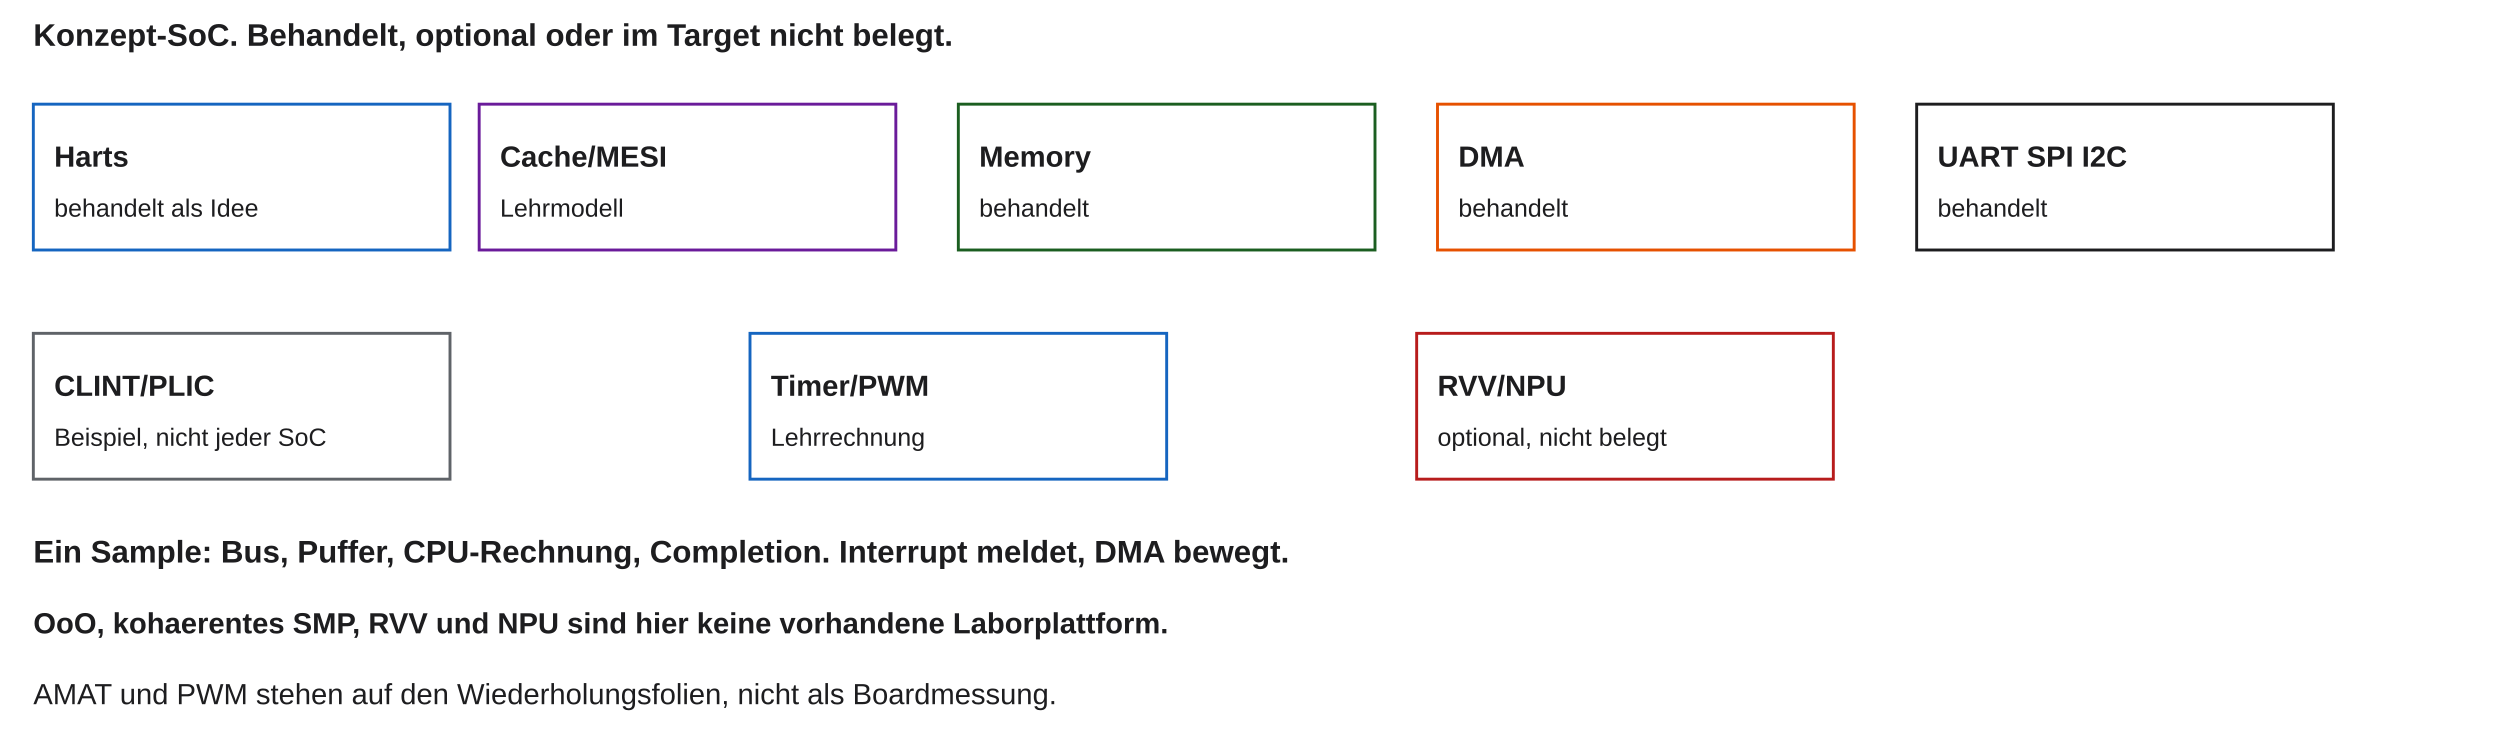
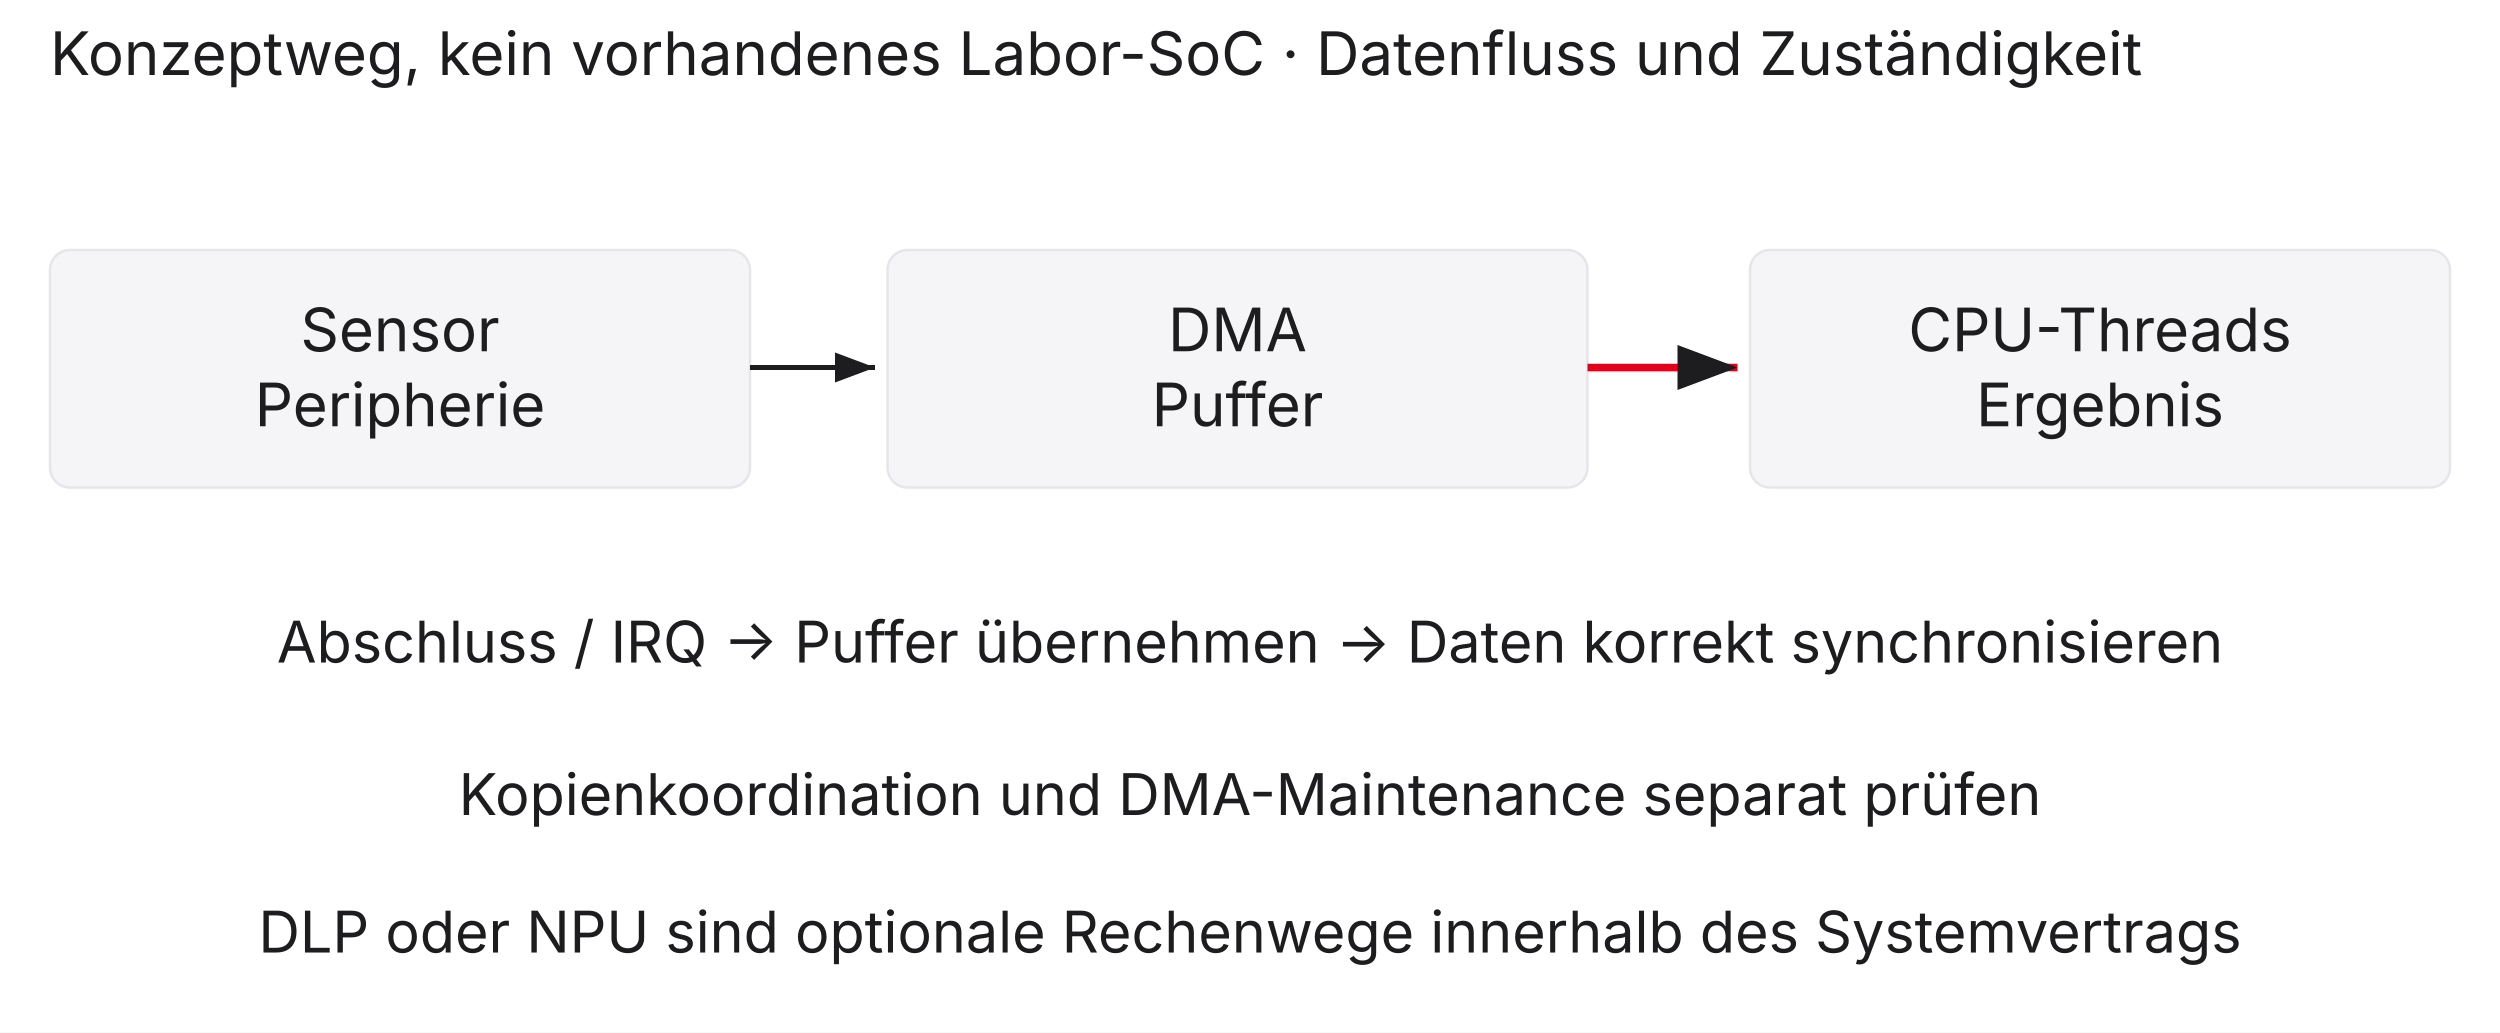
- <svg xmlns="http://www.w3.org/2000/svg" viewBox="0 0 1200 360" width="1200" height="360">
-   <rect width="1200" height="360" fill="#fff" />
-   <style>text{font-family:Arial,Helvetica,sans-serif;fill:#1D1D1F}</style>
-   <text x="16" y="22" font-size="15" font-weight="600" fill="#1D1D1F" text-anchor="start">Konzept-SoC. Behandelt, optional oder im Target nicht belegt.</text>
-   <rect x="16" y="50" width="200" height="70" fill="#fff" stroke="#1565C0" stroke-width="1.4" />
-   <text x="26" y="80" font-size="14" font-weight="600" fill="#1565C0" text-anchor="start">Harts</text>
-   <text x="26" y="104" font-size="12" font-weight="400" fill="#5F6368" text-anchor="start">behandelt als Idee</text>
-   <rect x="230" y="50" width="200" height="70" fill="#fff" stroke="#6A1B9A" stroke-width="1.4" />
-   <text x="240" y="80" font-size="14" font-weight="600" fill="#6A1B9A" text-anchor="start">Cache/MESI</text>
-   <text x="240" y="104" font-size="12" font-weight="400" fill="#5F6368" text-anchor="start">Lehrmodell</text>
-   <rect x="460" y="50" width="200" height="70" fill="#fff" stroke="#1B5E20" stroke-width="1.4" />
-   <text x="470" y="80" font-size="14" font-weight="600" fill="#1B5E20" text-anchor="start">Memory</text>
-   <text x="470" y="104" font-size="12" font-weight="400" fill="#5F6368" text-anchor="start">behandelt</text>
-   <rect x="690" y="50" width="200" height="70" fill="#fff" stroke="#E65100" stroke-width="1.4" />
-   <text x="700" y="80" font-size="14" font-weight="600" fill="#E65100" text-anchor="start">DMA</text>
-   <text x="700" y="104" font-size="12" font-weight="400" fill="#5F6368" text-anchor="start">behandelt</text>
-   <rect x="920" y="50" width="200" height="70" fill="#fff" stroke="#1D1D1F" stroke-width="1.4" />
-   <text x="930" y="80" font-size="14" font-weight="600" fill="#1D1D1F" text-anchor="start">UART SPI I2C</text>
-   <text x="930" y="104" font-size="12" font-weight="400" fill="#5F6368" text-anchor="start">behandelt</text>
-   <rect x="16" y="160" width="200" height="70" fill="#fff" stroke="#5F6368" stroke-width="1.4" />
-   <text x="26" y="190" font-size="14" font-weight="600" fill="#5F6368" text-anchor="start">CLINT/PLIC</text>
-   <text x="26" y="214" font-size="12" font-weight="400" fill="#5F6368" text-anchor="start">Beispiel, nicht jeder SoC</text>
-   <rect x="360" y="160" width="200" height="70" fill="#fff" stroke="#1565C0" stroke-width="1.4" />
-   <text x="370" y="190" font-size="14" font-weight="600" fill="#1565C0" text-anchor="start">Timer/PWM</text>
-   <text x="370" y="214" font-size="12" font-weight="400" fill="#5F6368" text-anchor="start">Lehrrechnung</text>
-   <rect x="680" y="160" width="200" height="70" fill="#fff" stroke="#B71C1C" stroke-width="1.4" />
-   <text x="690" y="190" font-size="14" font-weight="600" fill="#B71C1C" text-anchor="start">RVV/NPU</text>
-   <text x="690" y="214" font-size="12" font-weight="400" fill="#5F6368" text-anchor="start">optional, nicht belegt</text>
-   <text x="16" y="270" font-size="15" font-weight="600" fill="#1D1D1F" text-anchor="start">Ein Sample: Bus, Puffer, CPU-Rechnung, Completion. Interrupt meldet, DMA bewegt.</text>
-   <text x="16" y="304" font-size="14" font-weight="600" fill="#B71C1C" text-anchor="start">OoO, kohaerentes SMP, RVV und NPU sind hier keine vorhandene Laborplattform.</text>
-   <text x="16" y="338" font-size="14" font-weight="400" fill="#5F6368" text-anchor="start">AMAT und PWM stehen auf den Wiederholungsfolien, nicht als Boardmessung.</text>
+ <svg xmlns="http://www.w3.org/2000/svg" width="1000" height="413" viewBox="0 0 1000 413" role="img" aria-labelledby="title">
+   <style>text{font-family:Inter,Arial,Helvetica,sans-serif;font-weight:400}</style>
+   <defs>
+     <marker id="arrow" markerWidth="10" markerHeight="10" refX="8" refY="3" orient="auto" markerUnits="strokeWidth">
+       <path d="M0,0 L8,3 L0,6" fill="#1D1D1F" />
+     </marker>
+   </defs>
+   <rect width="1000" height="413" fill="#FFFFFF" />
+   <text x="20" y="30" font-size="24" fill="#1D1D1F" text-anchor="start">Konzeptweg, kein vorhandenes Labor-SoC · Datenfluss und Zuständigkeit</text>
+   <rect x="20" y="100" width="280" height="95" rx="8" fill="#F5F5F7" stroke="#E5E5EA" />
+   <text x="160.0" y="140.5" font-size="24" fill="#1D1D1F" text-anchor="middle">Sensor</text>
+   <text x="160.0" y="170.5" font-size="24" fill="#1D1D1F" text-anchor="middle">Peripherie</text>
+   <rect x="355" y="100" width="280" height="95" rx="8" fill="#F5F5F7" stroke="#E5E5EA" />
+   <text x="495.0" y="140.5" font-size="24" fill="#1D1D1F" text-anchor="middle">DMA</text>
+   <text x="495.0" y="170.5" font-size="24" fill="#1D1D1F" text-anchor="middle">Puffer</text>
+   <rect x="700" y="100" width="280" height="95" rx="8" fill="#F5F5F7" stroke="#E5E5EA" />
+   <text x="840.0" y="140.5" font-size="24" fill="#1D1D1F" text-anchor="middle">CPU-Threads</text>
+   <text x="840.0" y="170.5" font-size="24" fill="#1D1D1F" text-anchor="middle">Ergebnis</text>
+   <line x1="300" y1="147" x2="350" y2="147" stroke="#1D1D1F" stroke-width="2" marker-end="url(#arrow)" />
+   <line x1="635" y1="147" x2="695" y2="147" stroke="#E2001A" stroke-width="3" marker-end="url(#arrow)" />
+   <text x="500" y="265" font-size="23" fill="#1D1D1F" text-anchor="middle">Abschluss / IRQ → Puffer übernehmen → Daten korrekt synchronisieren</text>
+   <text x="500" y="326" font-size="23" fill="#1D1D1F" text-anchor="middle">Kopienkoordination und DMA-Maintenance separat prüfen</text>
+   <text x="500" y="381" font-size="23" fill="#1D1D1F" text-anchor="middle">DLP oder NPU sind optionale Rechenwege innerhalb des Systemvertrags</text>
</svg>
